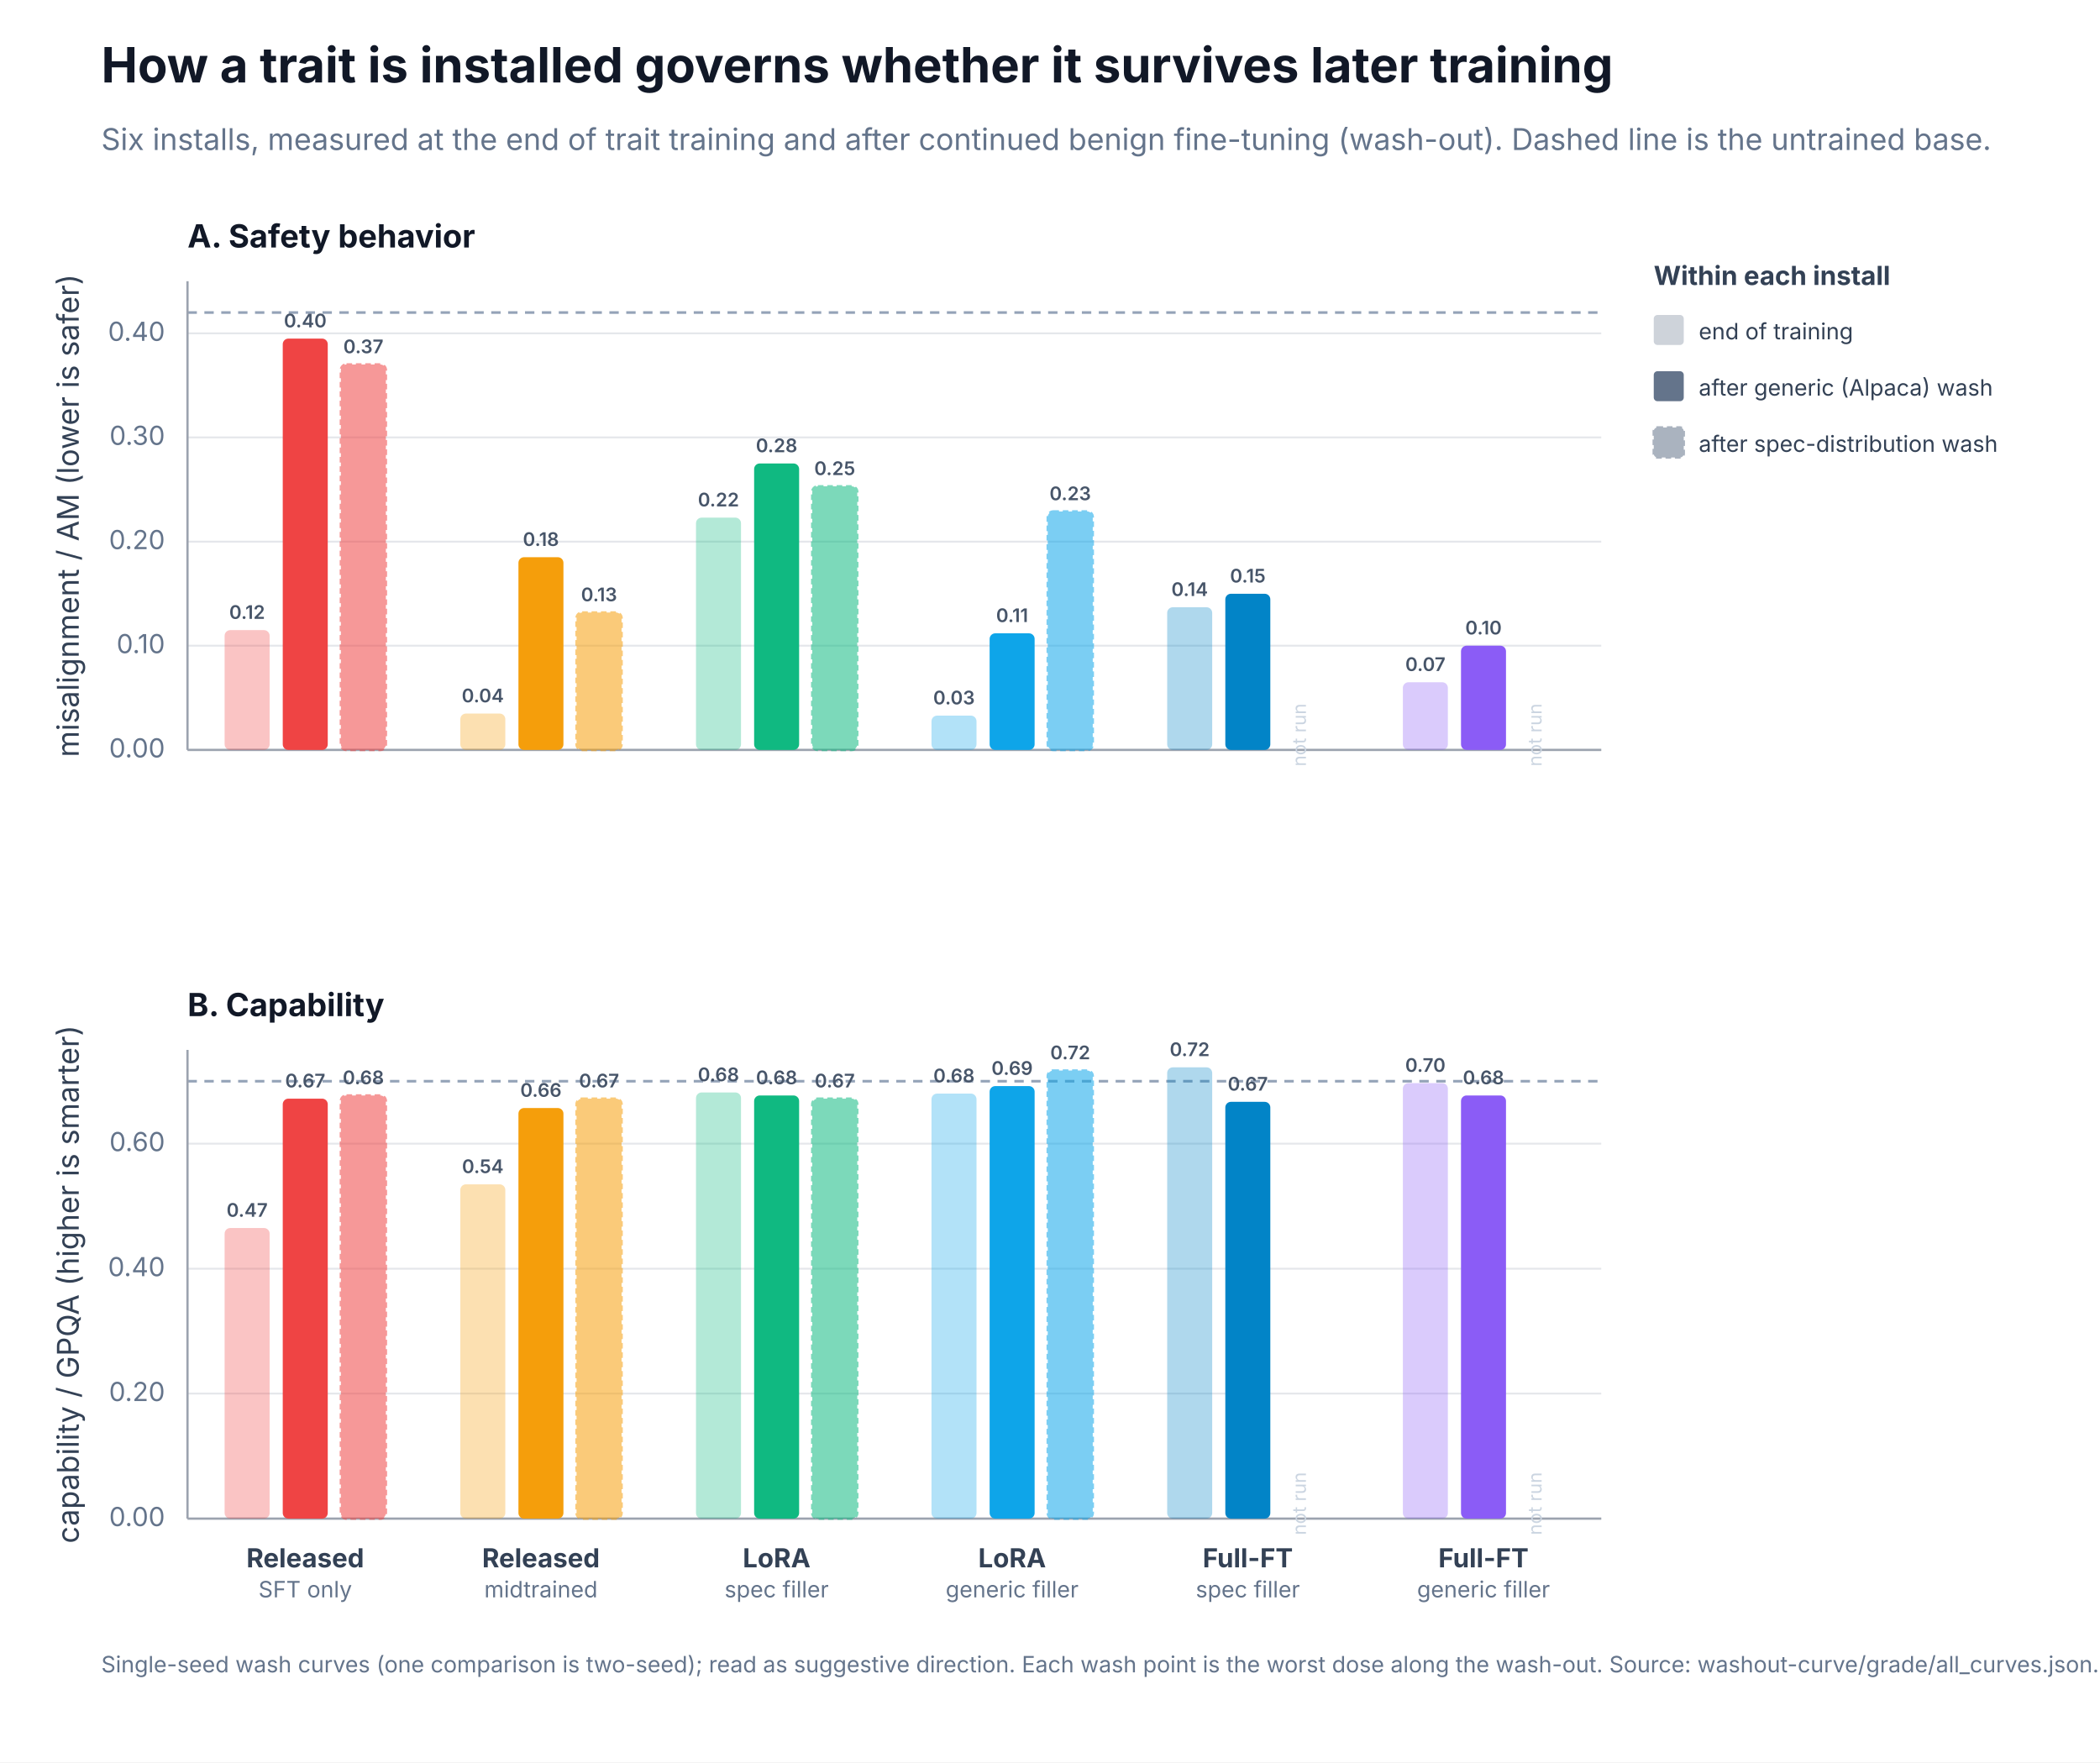
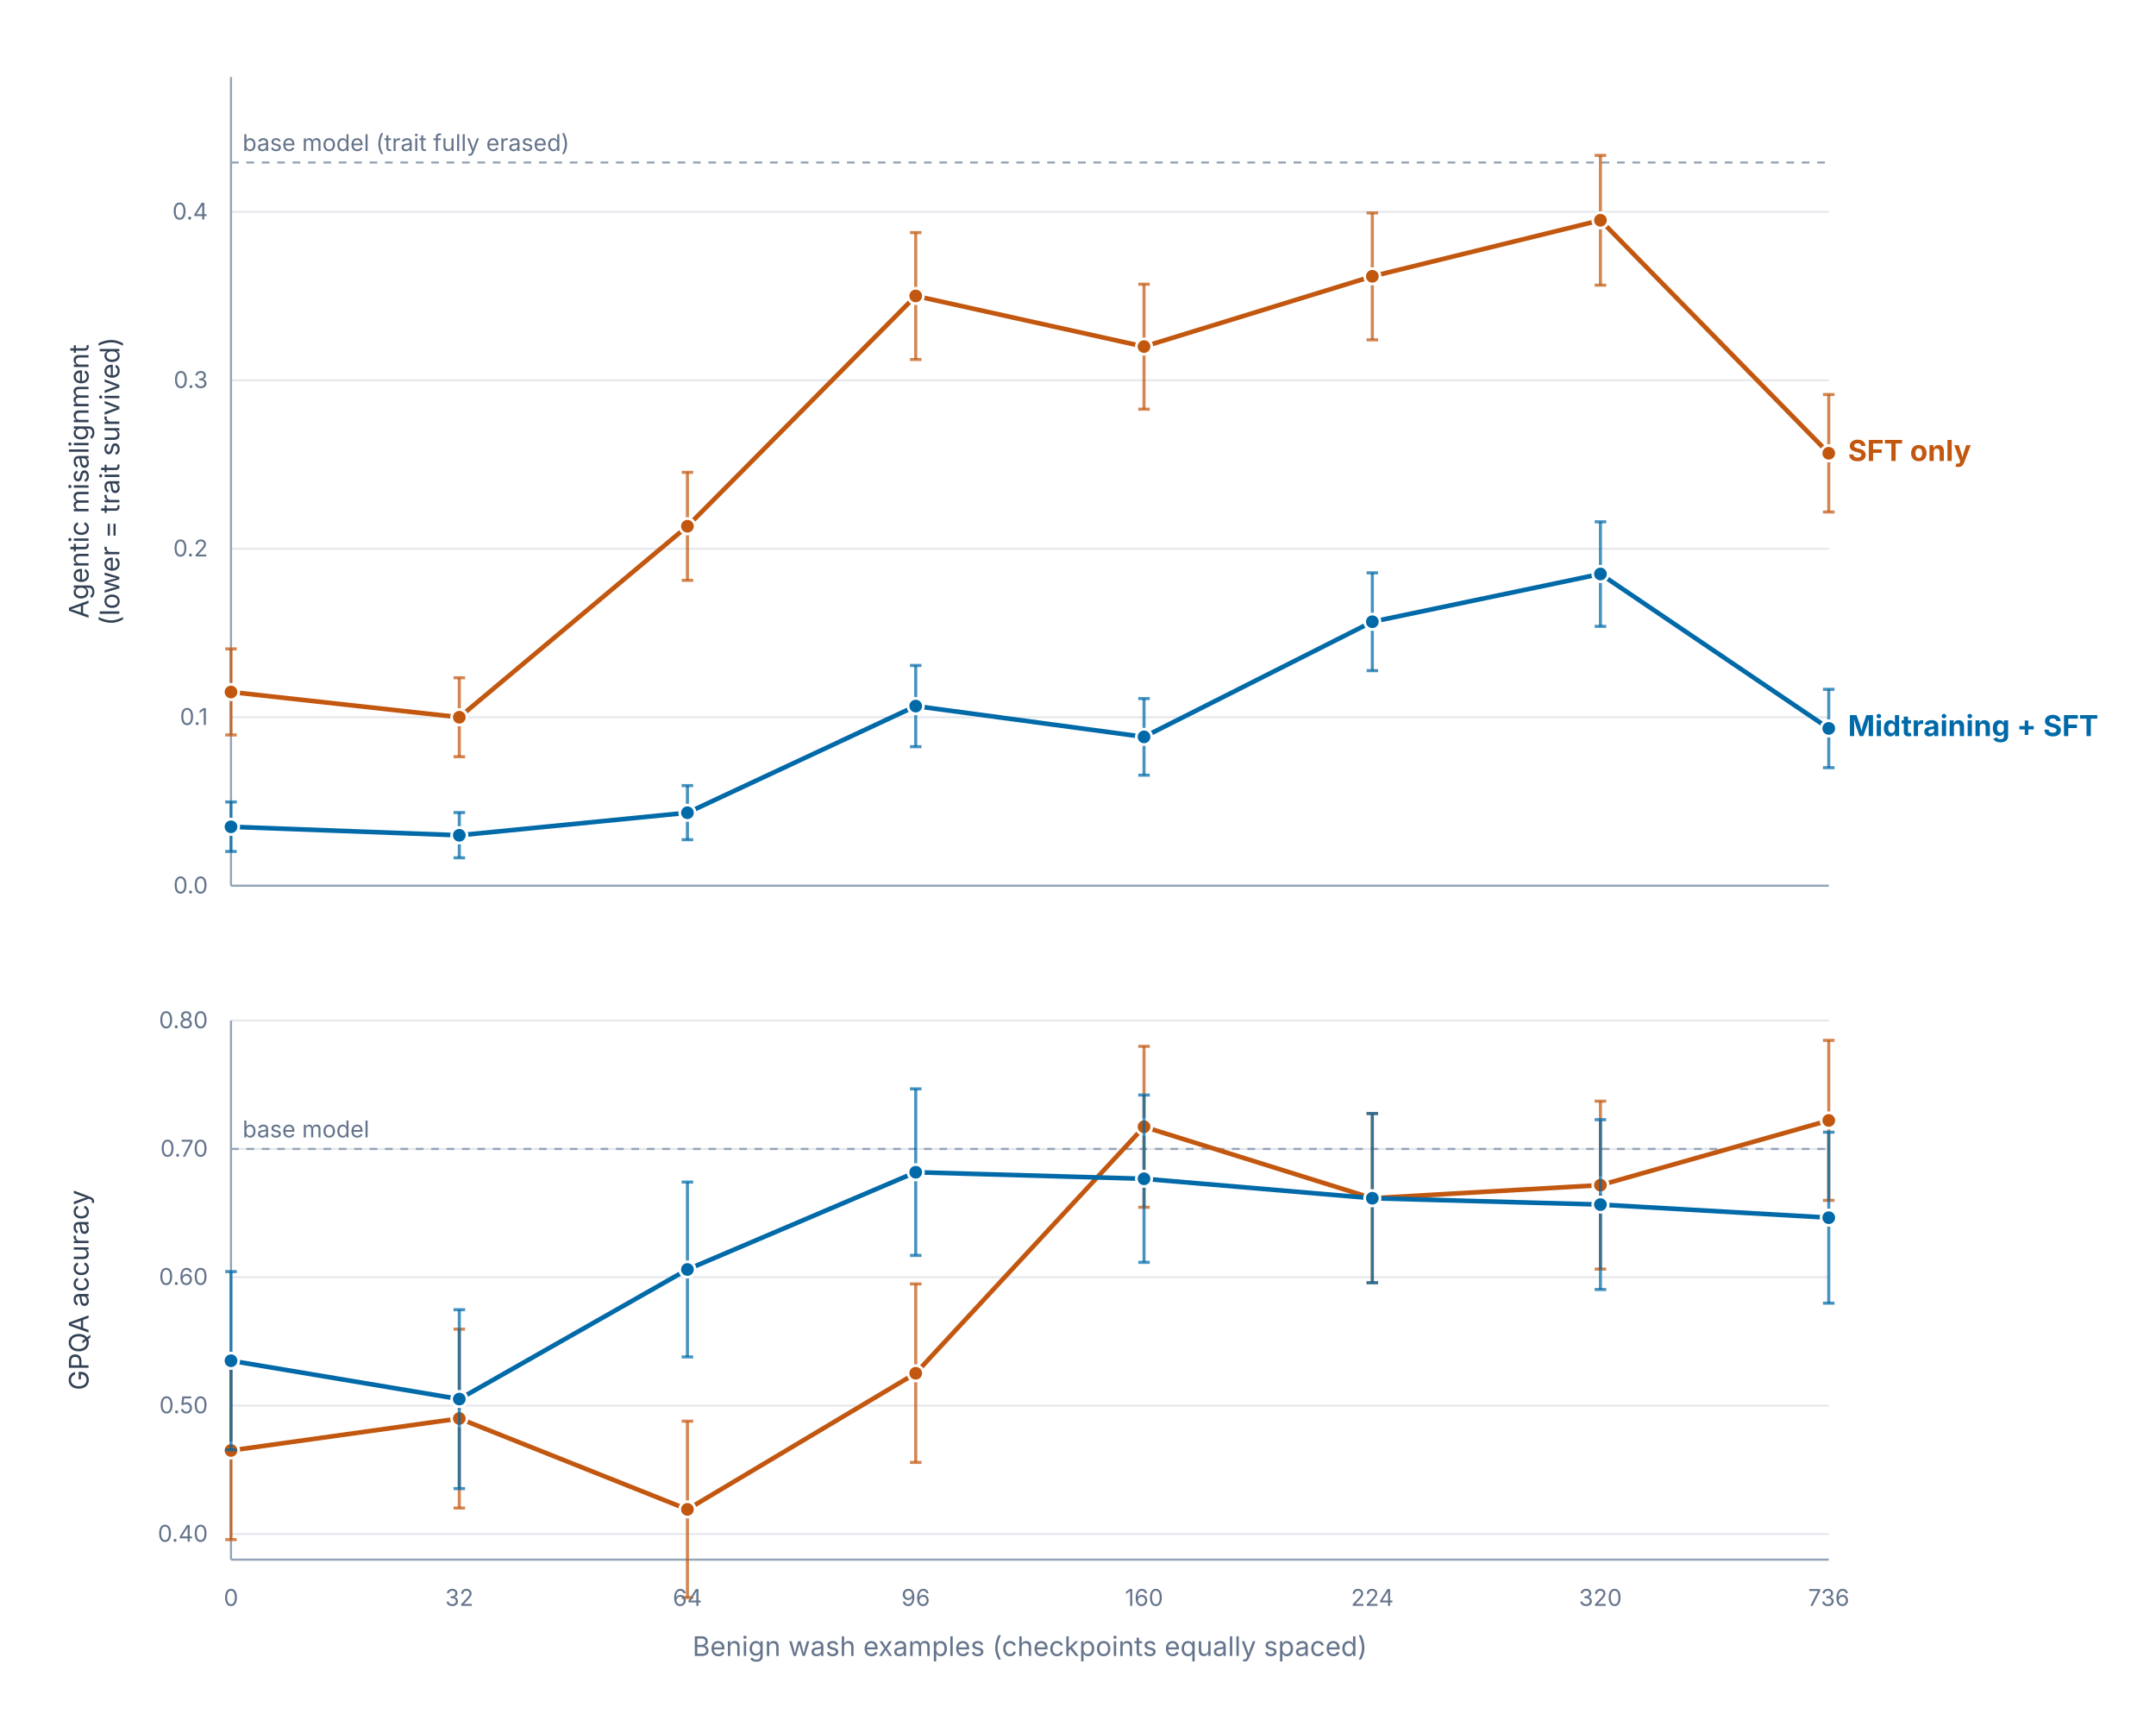
- <svg xmlns="http://www.w3.org/2000/svg" width="1120" height="940" viewBox="0 0 1120 940" role="img" aria-label="Wash-out summary: install method governs trait retention">
-   <rect width="1120" height="940" fill="#ffffff" />
+ <svg xmlns="http://www.w3.org/2000/svg" width="1120" height="900" viewBox="0 0 1120 900" role="img" aria-label="Midtraining reduces wash-out under later benign SFT">
+   <rect width="1120" height="900" fill="#ffffff" />
  <style>text{letter-spacing:0}</style>
-   <text x="54.0" y="44.0" font-family="Inter, ui-sans-serif, system-ui, -apple-system, BlinkMacSystemFont, 'Segoe UI', sans-serif" font-size="26" fill="#111827" text-anchor="start" font-weight="700">How a trait is installed governs whether it survives later training</text>
-   <text x="54.0" y="80.0" font-family="Inter, ui-sans-serif, system-ui, -apple-system, BlinkMacSystemFont, 'Segoe UI', sans-serif" font-size="16" fill="#64748b" text-anchor="start" font-weight="400">Six installs, measured at the end of trait training and after continued benign fine-tuning (wash-out). Dashed line is the untrained base.</text>
-   <text x="100.0" y="132.0" font-family="Inter, ui-sans-serif, system-ui, -apple-system, BlinkMacSystemFont, 'Segoe UI', sans-serif" font-size="17" fill="#111827" text-anchor="start" font-weight="650">A. Safety behavior</text>
-   <text x="100.0" y="542.0" font-family="Inter, ui-sans-serif, system-ui, -apple-system, BlinkMacSystemFont, 'Segoe UI', sans-serif" font-size="17" fill="#111827" text-anchor="start" font-weight="650">B. Capability</text>
-   <line x1="100.0" y1="400.0" x2="854.0" y2="400.0" stroke="#e5e7eb" stroke-width="1" />
-   <text x="88.0" y="404.0" font-family="Inter, ui-sans-serif, system-ui, -apple-system, BlinkMacSystemFont, 'Segoe UI', sans-serif" font-size="14" fill="#64748b" text-anchor="end" font-weight="400">0.00</text>
-   <line x1="100.0" y1="344.4" x2="854.0" y2="344.4" stroke="#e5e7eb" stroke-width="1" />
-   <text x="88.0" y="348.4" font-family="Inter, ui-sans-serif, system-ui, -apple-system, BlinkMacSystemFont, 'Segoe UI', sans-serif" font-size="14" fill="#64748b" text-anchor="end" font-weight="400">0.10</text>
-   <line x1="100.0" y1="288.9" x2="854.0" y2="288.9" stroke="#e5e7eb" stroke-width="1" />
-   <text x="88.0" y="292.9" font-family="Inter, ui-sans-serif, system-ui, -apple-system, BlinkMacSystemFont, 'Segoe UI', sans-serif" font-size="14" fill="#64748b" text-anchor="end" font-weight="400">0.20</text>
-   <line x1="100.0" y1="233.3" x2="854.0" y2="233.3" stroke="#e5e7eb" stroke-width="1" />
-   <text x="88.0" y="237.3" font-family="Inter, ui-sans-serif, system-ui, -apple-system, BlinkMacSystemFont, 'Segoe UI', sans-serif" font-size="14" fill="#64748b" text-anchor="end" font-weight="400">0.30</text>
-   <line x1="100.0" y1="177.8" x2="854.0" y2="177.8" stroke="#e5e7eb" stroke-width="1" />
-   <text x="88.0" y="181.8" font-family="Inter, ui-sans-serif, system-ui, -apple-system, BlinkMacSystemFont, 'Segoe UI', sans-serif" font-size="14" fill="#64748b" text-anchor="end" font-weight="400">0.40</text>
-   <line x1="100.0" y1="166.7" x2="854.0" y2="166.7" stroke="#94a3b8" stroke-width="1.4" stroke-dasharray="5 4" />
-   <line x1="100.0" y1="400.0" x2="854.0" y2="400.0" stroke="#9ca3af" stroke-width="1.2" />
-   <line x1="100.0" y1="150.0" x2="100.0" y2="400.0" stroke="#9ca3af" stroke-width="1.2" />
-   <text x="42.0" y="275.0" font-family="Inter, ui-sans-serif, system-ui, -apple-system, BlinkMacSystemFont, 'Segoe UI', sans-serif" font-size="16" fill="#334155" text-anchor="middle" font-weight="400" transform="rotate(-90 42.0 275.0)">misalignment / AM (lower is safer)</text>
-   <rect x="119.8" y="336.1" width="24.0" height="63.9" rx="3" fill="#ef4444" opacity="0.32" />
-   <text x="131.8" y="330.1" font-family="Inter, ui-sans-serif, system-ui, -apple-system, BlinkMacSystemFont, 'Segoe UI', sans-serif" font-size="10" fill="#475569" text-anchor="middle" font-weight="600">0.12</text>
-   <rect x="150.8" y="180.6" width="24.0" height="219.4" rx="3" fill="#ef4444" opacity="1.0" />
-   <text x="162.8" y="174.6" font-family="Inter, ui-sans-serif, system-ui, -apple-system, BlinkMacSystemFont, 'Segoe UI', sans-serif" font-size="10" fill="#475569" text-anchor="middle" font-weight="600">0.40</text>
-   <rect x="181.8" y="194.4" width="24.0" height="205.6" rx="3" fill="#ef4444" opacity="0.55" stroke="#ef4444" stroke-width="1.3" stroke-dasharray="3 2" />
-   <text x="193.8" y="188.4" font-family="Inter, ui-sans-serif, system-ui, -apple-system, BlinkMacSystemFont, 'Segoe UI', sans-serif" font-size="10" fill="#475569" text-anchor="middle" font-weight="600">0.37</text>
-   <rect x="245.5" y="380.6" width="24.0" height="19.4" rx="3" fill="#f59e0b" opacity="0.32" />
-   <text x="257.5" y="374.6" font-family="Inter, ui-sans-serif, system-ui, -apple-system, BlinkMacSystemFont, 'Segoe UI', sans-serif" font-size="10" fill="#475569" text-anchor="middle" font-weight="600">0.04</text>
-   <rect x="276.5" y="297.2" width="24.0" height="102.8" rx="3" fill="#f59e0b" opacity="1.0" />
-   <text x="288.5" y="291.2" font-family="Inter, ui-sans-serif, system-ui, -apple-system, BlinkMacSystemFont, 'Segoe UI', sans-serif" font-size="10" fill="#475569" text-anchor="middle" font-weight="600">0.18</text>
-   <rect x="307.5" y="326.7" width="24.0" height="73.3" rx="3" fill="#f59e0b" opacity="0.55" stroke="#f59e0b" stroke-width="1.3" stroke-dasharray="3 2" />
-   <text x="319.5" y="320.7" font-family="Inter, ui-sans-serif, system-ui, -apple-system, BlinkMacSystemFont, 'Segoe UI', sans-serif" font-size="10" fill="#475569" text-anchor="middle" font-weight="600">0.13</text>
-   <rect x="371.2" y="276.1" width="24.0" height="123.9" rx="3" fill="#10b981" opacity="0.32" />
-   <text x="383.2" y="270.1" font-family="Inter, ui-sans-serif, system-ui, -apple-system, BlinkMacSystemFont, 'Segoe UI', sans-serif" font-size="10" fill="#475569" text-anchor="middle" font-weight="600">0.22</text>
-   <rect x="402.2" y="247.2" width="24.0" height="152.8" rx="3" fill="#10b981" opacity="1.0" />
-   <text x="414.2" y="241.2" font-family="Inter, ui-sans-serif, system-ui, -apple-system, BlinkMacSystemFont, 'Segoe UI', sans-serif" font-size="10" fill="#475569" text-anchor="middle" font-weight="600">0.28</text>
-   <rect x="433.2" y="259.4" width="24.0" height="140.6" rx="3" fill="#10b981" opacity="0.55" stroke="#10b981" stroke-width="1.3" stroke-dasharray="3 2" />
-   <text x="445.2" y="253.4" font-family="Inter, ui-sans-serif, system-ui, -apple-system, BlinkMacSystemFont, 'Segoe UI', sans-serif" font-size="10" fill="#475569" text-anchor="middle" font-weight="600">0.25</text>
-   <rect x="496.8" y="381.7" width="24.0" height="18.3" rx="3" fill="#0ea5e9" opacity="0.32" />
-   <text x="508.8" y="375.7" font-family="Inter, ui-sans-serif, system-ui, -apple-system, BlinkMacSystemFont, 'Segoe UI', sans-serif" font-size="10" fill="#475569" text-anchor="middle" font-weight="600">0.03</text>
-   <rect x="527.8" y="337.8" width="24.0" height="62.2" rx="3" fill="#0ea5e9" opacity="1.0" />
-   <text x="539.8" y="331.8" font-family="Inter, ui-sans-serif, system-ui, -apple-system, BlinkMacSystemFont, 'Segoe UI', sans-serif" font-size="10" fill="#475569" text-anchor="middle" font-weight="600">0.11</text>
-   <rect x="558.8" y="272.8" width="24.0" height="127.2" rx="3" fill="#0ea5e9" opacity="0.55" stroke="#0ea5e9" stroke-width="1.3" stroke-dasharray="3 2" />
-   <text x="570.8" y="266.8" font-family="Inter, ui-sans-serif, system-ui, -apple-system, BlinkMacSystemFont, 'Segoe UI', sans-serif" font-size="10" fill="#475569" text-anchor="middle" font-weight="600">0.23</text>
-   <rect x="622.5" y="323.9" width="24.0" height="76.1" rx="3" fill="#0284c7" opacity="0.32" />
-   <text x="634.5" y="317.9" font-family="Inter, ui-sans-serif, system-ui, -apple-system, BlinkMacSystemFont, 'Segoe UI', sans-serif" font-size="10" fill="#475569" text-anchor="middle" font-weight="600">0.14</text>
-   <rect x="653.5" y="316.7" width="24.0" height="83.3" rx="3" fill="#0284c7" opacity="1.0" />
-   <text x="665.5" y="310.7" font-family="Inter, ui-sans-serif, system-ui, -apple-system, BlinkMacSystemFont, 'Segoe UI', sans-serif" font-size="10" fill="#475569" text-anchor="middle" font-weight="600">0.15</text>
-   <text x="696.5" y="392.0" font-family="Inter, ui-sans-serif, system-ui, -apple-system, BlinkMacSystemFont, 'Segoe UI', sans-serif" font-size="10" fill="#cbd5e1" text-anchor="middle" font-weight="400" transform="rotate(-90 696.5 392.0)">not run</text>
-   <rect x="748.2" y="363.9" width="24.0" height="36.1" rx="3" fill="#8b5cf6" opacity="0.32" />
-   <text x="760.2" y="357.9" font-family="Inter, ui-sans-serif, system-ui, -apple-system, BlinkMacSystemFont, 'Segoe UI', sans-serif" font-size="10" fill="#475569" text-anchor="middle" font-weight="600">0.07</text>
-   <rect x="779.2" y="344.4" width="24.0" height="55.6" rx="3" fill="#8b5cf6" opacity="1.0" />
-   <text x="791.2" y="338.4" font-family="Inter, ui-sans-serif, system-ui, -apple-system, BlinkMacSystemFont, 'Segoe UI', sans-serif" font-size="10" fill="#475569" text-anchor="middle" font-weight="600">0.10</text>
-   <text x="822.2" y="392.0" font-family="Inter, ui-sans-serif, system-ui, -apple-system, BlinkMacSystemFont, 'Segoe UI', sans-serif" font-size="10" fill="#cbd5e1" text-anchor="middle" font-weight="400" transform="rotate(-90 822.2 392.0)">not run</text>
-   <line x1="100.0" y1="810.0" x2="854.0" y2="810.0" stroke="#e5e7eb" stroke-width="1" />
-   <text x="88.0" y="814.0" font-family="Inter, ui-sans-serif, system-ui, -apple-system, BlinkMacSystemFont, 'Segoe UI', sans-serif" font-size="14" fill="#64748b" text-anchor="end" font-weight="400">0.00</text>
-   <line x1="100.0" y1="743.3" x2="854.0" y2="743.3" stroke="#e5e7eb" stroke-width="1" />
-   <text x="88.0" y="747.3" font-family="Inter, ui-sans-serif, system-ui, -apple-system, BlinkMacSystemFont, 'Segoe UI', sans-serif" font-size="14" fill="#64748b" text-anchor="end" font-weight="400">0.20</text>
-   <line x1="100.0" y1="676.7" x2="854.0" y2="676.7" stroke="#e5e7eb" stroke-width="1" />
-   <text x="88.0" y="680.7" font-family="Inter, ui-sans-serif, system-ui, -apple-system, BlinkMacSystemFont, 'Segoe UI', sans-serif" font-size="14" fill="#64748b" text-anchor="end" font-weight="400">0.40</text>
-   <line x1="100.0" y1="610.0" x2="854.0" y2="610.0" stroke="#e5e7eb" stroke-width="1" />
-   <text x="88.0" y="614.0" font-family="Inter, ui-sans-serif, system-ui, -apple-system, BlinkMacSystemFont, 'Segoe UI', sans-serif" font-size="14" fill="#64748b" text-anchor="end" font-weight="400">0.60</text>
-   <line x1="100.0" y1="576.7" x2="854.0" y2="576.7" stroke="#94a3b8" stroke-width="1.4" stroke-dasharray="5 4" />
-   <line x1="100.0" y1="810.0" x2="854.0" y2="810.0" stroke="#9ca3af" stroke-width="1.2" />
-   <line x1="100.0" y1="560.0" x2="100.0" y2="810.0" stroke="#9ca3af" stroke-width="1.2" />
-   <text x="42.0" y="685.0" font-family="Inter, ui-sans-serif, system-ui, -apple-system, BlinkMacSystemFont, 'Segoe UI', sans-serif" font-size="16" fill="#334155" text-anchor="middle" font-weight="400" transform="rotate(-90 42.0 685.0)">capability / GPQA (higher is smarter)</text>
-   <rect x="119.8" y="655.0" width="24.0" height="155.0" rx="3" fill="#ef4444" opacity="0.32" />
-   <text x="131.8" y="649.0" font-family="Inter, ui-sans-serif, system-ui, -apple-system, BlinkMacSystemFont, 'Segoe UI', sans-serif" font-size="10" fill="#475569" text-anchor="middle" font-weight="600">0.47</text>
-   <rect x="150.8" y="586.0" width="24.0" height="224.0" rx="3" fill="#ef4444" opacity="1.0" />
-   <text x="162.8" y="580.0" font-family="Inter, ui-sans-serif, system-ui, -apple-system, BlinkMacSystemFont, 'Segoe UI', sans-serif" font-size="10" fill="#475569" text-anchor="middle" font-weight="600">0.67</text>
-   <rect x="181.8" y="584.3" width="24.0" height="225.7" rx="3" fill="#ef4444" opacity="0.55" stroke="#ef4444" stroke-width="1.3" stroke-dasharray="3 2" />
-   <text x="193.8" y="578.3" font-family="Inter, ui-sans-serif, system-ui, -apple-system, BlinkMacSystemFont, 'Segoe UI', sans-serif" font-size="10" fill="#475569" text-anchor="middle" font-weight="600">0.68</text>
-   <text x="162.8" y="836.0" font-family="Inter, ui-sans-serif, system-ui, -apple-system, BlinkMacSystemFont, 'Segoe UI', sans-serif" font-size="14" fill="#334155" text-anchor="middle" font-weight="650">Released</text>
-   <text x="162.8" y="852.0" font-family="Inter, ui-sans-serif, system-ui, -apple-system, BlinkMacSystemFont, 'Segoe UI', sans-serif" font-size="12" fill="#64748b" text-anchor="middle" font-weight="400">SFT only</text>
-   <rect x="245.5" y="631.7" width="24.0" height="178.3" rx="3" fill="#f59e0b" opacity="0.32" />
-   <text x="257.5" y="625.7" font-family="Inter, ui-sans-serif, system-ui, -apple-system, BlinkMacSystemFont, 'Segoe UI', sans-serif" font-size="10" fill="#475569" text-anchor="middle" font-weight="600">0.54</text>
-   <rect x="276.5" y="591.0" width="24.0" height="219.0" rx="3" fill="#f59e0b" opacity="1.0" />
-   <text x="288.5" y="585.0" font-family="Inter, ui-sans-serif, system-ui, -apple-system, BlinkMacSystemFont, 'Segoe UI', sans-serif" font-size="10" fill="#475569" text-anchor="middle" font-weight="600">0.66</text>
-   <rect x="307.5" y="586.0" width="24.0" height="224.0" rx="3" fill="#f59e0b" opacity="0.55" stroke="#f59e0b" stroke-width="1.3" stroke-dasharray="3 2" />
-   <text x="319.5" y="580.0" font-family="Inter, ui-sans-serif, system-ui, -apple-system, BlinkMacSystemFont, 'Segoe UI', sans-serif" font-size="10" fill="#475569" text-anchor="middle" font-weight="600">0.67</text>
-   <text x="288.5" y="836.0" font-family="Inter, ui-sans-serif, system-ui, -apple-system, BlinkMacSystemFont, 'Segoe UI', sans-serif" font-size="14" fill="#334155" text-anchor="middle" font-weight="650">Released</text>
-   <text x="288.5" y="852.0" font-family="Inter, ui-sans-serif, system-ui, -apple-system, BlinkMacSystemFont, 'Segoe UI', sans-serif" font-size="12" fill="#64748b" text-anchor="middle" font-weight="400">midtrained</text>
-   <rect x="371.2" y="582.7" width="24.0" height="227.3" rx="3" fill="#10b981" opacity="0.32" />
-   <text x="383.2" y="576.7" font-family="Inter, ui-sans-serif, system-ui, -apple-system, BlinkMacSystemFont, 'Segoe UI', sans-serif" font-size="10" fill="#475569" text-anchor="middle" font-weight="600">0.68</text>
-   <rect x="402.2" y="584.3" width="24.0" height="225.7" rx="3" fill="#10b981" opacity="1.0" />
-   <text x="414.2" y="578.3" font-family="Inter, ui-sans-serif, system-ui, -apple-system, BlinkMacSystemFont, 'Segoe UI', sans-serif" font-size="10" fill="#475569" text-anchor="middle" font-weight="600">0.68</text>
-   <rect x="433.2" y="586.0" width="24.0" height="224.0" rx="3" fill="#10b981" opacity="0.55" stroke="#10b981" stroke-width="1.3" stroke-dasharray="3 2" />
-   <text x="445.2" y="580.0" font-family="Inter, ui-sans-serif, system-ui, -apple-system, BlinkMacSystemFont, 'Segoe UI', sans-serif" font-size="10" fill="#475569" text-anchor="middle" font-weight="600">0.67</text>
-   <text x="414.2" y="836.0" font-family="Inter, ui-sans-serif, system-ui, -apple-system, BlinkMacSystemFont, 'Segoe UI', sans-serif" font-size="14" fill="#334155" text-anchor="middle" font-weight="650">LoRA</text>
-   <text x="414.2" y="852.0" font-family="Inter, ui-sans-serif, system-ui, -apple-system, BlinkMacSystemFont, 'Segoe UI', sans-serif" font-size="12" fill="#64748b" text-anchor="middle" font-weight="400">spec filler</text>
-   <rect x="496.8" y="583.3" width="24.0" height="226.7" rx="3" fill="#0ea5e9" opacity="0.32" />
-   <text x="508.8" y="577.3" font-family="Inter, ui-sans-serif, system-ui, -apple-system, BlinkMacSystemFont, 'Segoe UI', sans-serif" font-size="10" fill="#475569" text-anchor="middle" font-weight="600">0.68</text>
-   <rect x="527.8" y="579.3" width="24.0" height="230.7" rx="3" fill="#0ea5e9" opacity="1.0" />
-   <text x="539.8" y="573.3" font-family="Inter, ui-sans-serif, system-ui, -apple-system, BlinkMacSystemFont, 'Segoe UI', sans-serif" font-size="10" fill="#475569" text-anchor="middle" font-weight="600">0.69</text>
-   <rect x="558.8" y="571.0" width="24.0" height="239.0" rx="3" fill="#0ea5e9" opacity="0.55" stroke="#0ea5e9" stroke-width="1.3" stroke-dasharray="3 2" />
-   <text x="570.8" y="565.0" font-family="Inter, ui-sans-serif, system-ui, -apple-system, BlinkMacSystemFont, 'Segoe UI', sans-serif" font-size="10" fill="#475569" text-anchor="middle" font-weight="600">0.72</text>
-   <text x="539.8" y="836.0" font-family="Inter, ui-sans-serif, system-ui, -apple-system, BlinkMacSystemFont, 'Segoe UI', sans-serif" font-size="14" fill="#334155" text-anchor="middle" font-weight="650">LoRA</text>
-   <text x="539.8" y="852.0" font-family="Inter, ui-sans-serif, system-ui, -apple-system, BlinkMacSystemFont, 'Segoe UI', sans-serif" font-size="12" fill="#64748b" text-anchor="middle" font-weight="400">generic filler</text>
-   <rect x="622.5" y="569.3" width="24.0" height="240.7" rx="3" fill="#0284c7" opacity="0.32" />
-   <text x="634.5" y="563.3" font-family="Inter, ui-sans-serif, system-ui, -apple-system, BlinkMacSystemFont, 'Segoe UI', sans-serif" font-size="10" fill="#475569" text-anchor="middle" font-weight="600">0.72</text>
-   <rect x="653.5" y="587.7" width="24.0" height="222.3" rx="3" fill="#0284c7" opacity="1.0" />
-   <text x="665.5" y="581.7" font-family="Inter, ui-sans-serif, system-ui, -apple-system, BlinkMacSystemFont, 'Segoe UI', sans-serif" font-size="10" fill="#475569" text-anchor="middle" font-weight="600">0.67</text>
-   <text x="696.5" y="802.0" font-family="Inter, ui-sans-serif, system-ui, -apple-system, BlinkMacSystemFont, 'Segoe UI', sans-serif" font-size="10" fill="#cbd5e1" text-anchor="middle" font-weight="400" transform="rotate(-90 696.5 802.0)">not run</text>
-   <text x="665.5" y="836.0" font-family="Inter, ui-sans-serif, system-ui, -apple-system, BlinkMacSystemFont, 'Segoe UI', sans-serif" font-size="14" fill="#334155" text-anchor="middle" font-weight="650">Full-FT</text>
-   <text x="665.5" y="852.0" font-family="Inter, ui-sans-serif, system-ui, -apple-system, BlinkMacSystemFont, 'Segoe UI', sans-serif" font-size="12" fill="#64748b" text-anchor="middle" font-weight="400">spec filler</text>
-   <rect x="748.2" y="577.7" width="24.0" height="232.3" rx="3" fill="#8b5cf6" opacity="0.32" />
-   <text x="760.2" y="571.7" font-family="Inter, ui-sans-serif, system-ui, -apple-system, BlinkMacSystemFont, 'Segoe UI', sans-serif" font-size="10" fill="#475569" text-anchor="middle" font-weight="600">0.70</text>
-   <rect x="779.2" y="584.3" width="24.0" height="225.7" rx="3" fill="#8b5cf6" opacity="1.0" />
-   <text x="791.2" y="578.3" font-family="Inter, ui-sans-serif, system-ui, -apple-system, BlinkMacSystemFont, 'Segoe UI', sans-serif" font-size="10" fill="#475569" text-anchor="middle" font-weight="600">0.68</text>
-   <text x="822.2" y="802.0" font-family="Inter, ui-sans-serif, system-ui, -apple-system, BlinkMacSystemFont, 'Segoe UI', sans-serif" font-size="10" fill="#cbd5e1" text-anchor="middle" font-weight="400" transform="rotate(-90 822.2 802.0)">not run</text>
-   <text x="791.2" y="836.0" font-family="Inter, ui-sans-serif, system-ui, -apple-system, BlinkMacSystemFont, 'Segoe UI', sans-serif" font-size="14" fill="#334155" text-anchor="middle" font-weight="650">Full-FT</text>
-   <text x="791.2" y="852.0" font-family="Inter, ui-sans-serif, system-ui, -apple-system, BlinkMacSystemFont, 'Segoe UI', sans-serif" font-size="12" fill="#64748b" text-anchor="middle" font-weight="400">generic filler</text>
-   <text x="882.0" y="152.0" font-family="Inter, ui-sans-serif, system-ui, -apple-system, BlinkMacSystemFont, 'Segoe UI', sans-serif" font-size="14" fill="#334155" text-anchor="start" font-weight="650">Within each install</text>
-   <rect x="882.0" y="168.0" width="16.0" height="16.0" rx="2" fill="#64748b" opacity="0.32" />
-   <text x="906.0" y="181.0" font-family="Inter, ui-sans-serif, system-ui, -apple-system, BlinkMacSystemFont, 'Segoe UI', sans-serif" font-size="12" fill="#334155" text-anchor="start" font-weight="400">end of training</text>
-   <rect x="882.0" y="198.0" width="16.0" height="16.0" rx="2" fill="#64748b" opacity="1.0" />
-   <text x="906.0" y="211.0" font-family="Inter, ui-sans-serif, system-ui, -apple-system, BlinkMacSystemFont, 'Segoe UI', sans-serif" font-size="12" fill="#334155" text-anchor="start" font-weight="400">after generic (Alpaca) wash</text>
-   <rect x="882.0" y="228.0" width="16.0" height="16.0" rx="2" fill="#64748b" opacity="0.55" stroke="#64748b" stroke-width="1.3" stroke-dasharray="3 2" />
-   <text x="906.0" y="241.0" font-family="Inter, ui-sans-serif, system-ui, -apple-system, BlinkMacSystemFont, 'Segoe UI', sans-serif" font-size="12" fill="#334155" text-anchor="start" font-weight="400">after spec-distribution wash</text>
-   <text x="54.0" y="892.0" font-family="Inter, ui-sans-serif, system-ui, -apple-system, BlinkMacSystemFont, 'Segoe UI', sans-serif" font-size="12" fill="#64748b" text-anchor="start" font-weight="400">Single-seed wash curves (one comparison is two-seed); read as suggestive direction. Each wash point is the worst dose along the wash-out. Source: washout-curve/grade/all_curves.json.</text>
+   <line x1="120.0" y1="460.0" x2="950.0" y2="460.0" stroke="#e5e7eb" stroke-width="1" />
+   <text x="108.0" y="464.0" font-family="Inter, ui-sans-serif, system-ui, -apple-system, BlinkMacSystemFont, 'Segoe UI', sans-serif" font-size="12" fill="#64748b" text-anchor="end" font-weight="400">0.0</text>
+   <line x1="120.0" y1="372.5" x2="950.0" y2="372.5" stroke="#e5e7eb" stroke-width="1" />
+   <text x="108.0" y="376.5" font-family="Inter, ui-sans-serif, system-ui, -apple-system, BlinkMacSystemFont, 'Segoe UI', sans-serif" font-size="12" fill="#64748b" text-anchor="end" font-weight="400">0.1</text>
+   <line x1="120.0" y1="285.0" x2="950.0" y2="285.0" stroke="#e5e7eb" stroke-width="1" />
+   <text x="108.0" y="289.0" font-family="Inter, ui-sans-serif, system-ui, -apple-system, BlinkMacSystemFont, 'Segoe UI', sans-serif" font-size="12" fill="#64748b" text-anchor="end" font-weight="400">0.2</text>
+   <line x1="120.0" y1="197.5" x2="950.0" y2="197.5" stroke="#e5e7eb" stroke-width="1" />
+   <text x="108.0" y="201.5" font-family="Inter, ui-sans-serif, system-ui, -apple-system, BlinkMacSystemFont, 'Segoe UI', sans-serif" font-size="12" fill="#64748b" text-anchor="end" font-weight="400">0.3</text>
+   <line x1="120.0" y1="110.0" x2="950.0" y2="110.0" stroke="#e5e7eb" stroke-width="1" />
+   <text x="108.0" y="114.0" font-family="Inter, ui-sans-serif, system-ui, -apple-system, BlinkMacSystemFont, 'Segoe UI', sans-serif" font-size="12" fill="#64748b" text-anchor="end" font-weight="400">0.4</text>
+   <line x1="120.0" y1="84.4" x2="950.0" y2="84.4" stroke="#94a3b8" stroke-width="1.1" stroke-dasharray="4 4" />
+   <text x="126.0" y="78.4" font-family="Inter, ui-sans-serif, system-ui, -apple-system, BlinkMacSystemFont, 'Segoe UI', sans-serif" font-size="12" fill="#64748b" text-anchor="start" font-weight="400">base model (trait fully erased)</text>
+   <line x1="120.0" y1="460.0" x2="950.0" y2="460.0" stroke="#94a3b8" stroke-width="1.1" />
+   <line x1="120.0" y1="40.0" x2="120.0" y2="460.0" stroke="#94a3b8" stroke-width="1.1" />
+   <text x="46.0" y="250.0" font-family="Inter, ui-sans-serif, system-ui, -apple-system, BlinkMacSystemFont, 'Segoe UI', sans-serif" font-size="14" fill="#334155" text-anchor="middle" font-weight="400" transform="rotate(-90 46 250.0)">Agentic misalignment</text>
+   <text x="62.0" y="250.0" font-family="Inter, ui-sans-serif, system-ui, -apple-system, BlinkMacSystemFont, 'Segoe UI', sans-serif" font-size="14" fill="#334155" text-anchor="middle" font-weight="400" transform="rotate(-90 62 250.0)">(lower = trait survived)</text>
+   <line x1="120.0" y1="337.0" x2="120.0" y2="381.7" stroke="#C2570F" stroke-width="1.6" opacity="0.72" />
+   <line x1="117.0" y1="337.0" x2="123.0" y2="337.0" stroke="#C2570F" stroke-width="1.6" opacity="0.72" />
+   <line x1="117.0" y1="381.7" x2="123.0" y2="381.7" stroke="#C2570F" stroke-width="1.6" opacity="0.72" />
+   <line x1="238.6" y1="352.0" x2="238.6" y2="393.0" stroke="#C2570F" stroke-width="1.6" opacity="0.72" />
+   <line x1="235.6" y1="352.0" x2="241.6" y2="352.0" stroke="#C2570F" stroke-width="1.6" opacity="0.72" />
+   <line x1="235.6" y1="393.0" x2="241.6" y2="393.0" stroke="#C2570F" stroke-width="1.6" opacity="0.72" />
+   <line x1="357.1" y1="245.3" x2="357.1" y2="301.4" stroke="#C2570F" stroke-width="1.6" opacity="0.72" />
+   <line x1="354.1" y1="245.3" x2="360.1" y2="245.3" stroke="#C2570F" stroke-width="1.6" opacity="0.72" />
+   <line x1="354.1" y1="301.4" x2="360.1" y2="301.4" stroke="#C2570F" stroke-width="1.6" opacity="0.72" />
+   <line x1="475.7" y1="120.8" x2="475.7" y2="186.7" stroke="#C2570F" stroke-width="1.6" opacity="0.72" />
+   <line x1="472.7" y1="120.8" x2="478.7" y2="120.8" stroke="#C2570F" stroke-width="1.6" opacity="0.72" />
+   <line x1="472.7" y1="186.7" x2="478.7" y2="186.7" stroke="#C2570F" stroke-width="1.6" opacity="0.72" />
+   <line x1="594.3" y1="147.6" x2="594.3" y2="212.5" stroke="#C2570F" stroke-width="1.6" opacity="0.72" />
+   <line x1="591.3" y1="147.6" x2="597.3" y2="147.6" stroke="#C2570F" stroke-width="1.6" opacity="0.72" />
+   <line x1="591.3" y1="212.5" x2="597.3" y2="212.5" stroke="#C2570F" stroke-width="1.6" opacity="0.72" />
+   <line x1="712.9" y1="110.6" x2="712.9" y2="176.5" stroke="#C2570F" stroke-width="1.6" opacity="0.72" />
+   <line x1="709.9" y1="110.6" x2="715.9" y2="110.6" stroke="#C2570F" stroke-width="1.6" opacity="0.72" />
+   <line x1="709.9" y1="176.5" x2="715.9" y2="176.5" stroke="#C2570F" stroke-width="1.6" opacity="0.72" />
+   <line x1="831.4" y1="80.7" x2="831.4" y2="148.1" stroke="#C2570F" stroke-width="1.6" opacity="0.72" />
+   <line x1="828.4" y1="80.7" x2="834.4" y2="80.7" stroke="#C2570F" stroke-width="1.6" opacity="0.72" />
+   <line x1="828.4" y1="148.1" x2="834.4" y2="148.1" stroke="#C2570F" stroke-width="1.6" opacity="0.72" />
+   <line x1="950.0" y1="204.9" x2="950.0" y2="265.9" stroke="#C2570F" stroke-width="1.6" opacity="0.72" />
+   <line x1="947.0" y1="204.9" x2="953.0" y2="204.9" stroke="#C2570F" stroke-width="1.6" opacity="0.72" />
+   <line x1="947.0" y1="265.9" x2="953.0" y2="265.9" stroke="#C2570F" stroke-width="1.6" opacity="0.72" />
+   <polyline points="120.0,359.4 238.6,372.5 357.1,273.3 475.7,153.7 594.3,180.0 712.9,143.5 831.4,114.4 950.0,235.4" fill="none" stroke="#C2570F" stroke-width="2.4" />
+   <circle cx="120.0" cy="359.4" r="4.0" fill="#C2570F" stroke="white" stroke-width="1.4" />
+   <circle cx="238.6" cy="372.5" r="4.0" fill="#C2570F" stroke="white" stroke-width="1.4" />
+   <circle cx="357.1" cy="273.3" r="4.0" fill="#C2570F" stroke="white" stroke-width="1.4" />
+   <circle cx="475.7" cy="153.7" r="4.0" fill="#C2570F" stroke="white" stroke-width="1.4" />
+   <circle cx="594.3" cy="180.0" r="4.0" fill="#C2570F" stroke="white" stroke-width="1.4" />
+   <circle cx="712.9" cy="143.5" r="4.0" fill="#C2570F" stroke="white" stroke-width="1.4" />
+   <circle cx="831.4" cy="114.4" r="4.0" fill="#C2570F" stroke="white" stroke-width="1.4" />
+   <circle cx="950.0" cy="235.4" r="4.0" fill="#C2570F" stroke="white" stroke-width="1.4" />
+   <text x="960.0" y="239.4" font-family="Inter, ui-sans-serif, system-ui, -apple-system, BlinkMacSystemFont, 'Segoe UI', sans-serif" font-size="15" fill="#C2570F" text-anchor="start" font-weight="650">SFT only</text>
+   <line x1="120.0" y1="416.5" x2="120.0" y2="442.2" stroke="#0069A8" stroke-width="1.6" opacity="0.72" />
+   <line x1="117.0" y1="416.5" x2="123.0" y2="416.5" stroke="#0069A8" stroke-width="1.6" opacity="0.72" />
+   <line x1="117.0" y1="442.2" x2="123.0" y2="442.2" stroke="#0069A8" stroke-width="1.6" opacity="0.72" />
+   <line x1="238.6" y1="422.0" x2="238.6" y2="445.5" stroke="#0069A8" stroke-width="1.6" opacity="0.72" />
+   <line x1="235.6" y1="422.0" x2="241.6" y2="422.0" stroke="#0069A8" stroke-width="1.6" opacity="0.72" />
+   <line x1="235.6" y1="445.5" x2="241.6" y2="445.5" stroke="#0069A8" stroke-width="1.6" opacity="0.72" />
+   <line x1="357.1" y1="408.0" x2="357.1" y2="436.1" stroke="#0069A8" stroke-width="1.6" opacity="0.72" />
+   <line x1="354.1" y1="408.0" x2="360.1" y2="408.0" stroke="#0069A8" stroke-width="1.6" opacity="0.72" />
+   <line x1="354.1" y1="436.1" x2="360.1" y2="436.1" stroke="#0069A8" stroke-width="1.6" opacity="0.72" />
+   <line x1="475.7" y1="345.6" x2="475.7" y2="387.8" stroke="#0069A8" stroke-width="1.6" opacity="0.72" />
+   <line x1="472.7" y1="345.6" x2="478.7" y2="345.6" stroke="#0069A8" stroke-width="1.6" opacity="0.72" />
+   <line x1="472.7" y1="387.8" x2="478.7" y2="387.8" stroke="#0069A8" stroke-width="1.6" opacity="0.72" />
+   <line x1="594.3" y1="362.8" x2="594.3" y2="402.6" stroke="#0069A8" stroke-width="1.6" opacity="0.72" />
+   <line x1="591.3" y1="362.8" x2="597.3" y2="362.8" stroke="#0069A8" stroke-width="1.6" opacity="0.72" />
+   <line x1="591.3" y1="402.6" x2="597.3" y2="402.6" stroke="#0069A8" stroke-width="1.6" opacity="0.72" />
+   <line x1="712.9" y1="297.5" x2="712.9" y2="348.3" stroke="#0069A8" stroke-width="1.6" opacity="0.72" />
+   <line x1="709.9" y1="297.5" x2="715.9" y2="297.5" stroke="#0069A8" stroke-width="1.6" opacity="0.72" />
+   <line x1="709.9" y1="348.3" x2="715.9" y2="348.3" stroke="#0069A8" stroke-width="1.6" opacity="0.72" />
+   <line x1="831.4" y1="271.0" x2="831.4" y2="325.3" stroke="#0069A8" stroke-width="1.6" opacity="0.72" />
+   <line x1="828.4" y1="271.0" x2="834.4" y2="271.0" stroke="#0069A8" stroke-width="1.6" opacity="0.72" />
+   <line x1="828.4" y1="325.3" x2="834.4" y2="325.3" stroke="#0069A8" stroke-width="1.6" opacity="0.72" />
+   <line x1="950.0" y1="358.0" x2="950.0" y2="398.7" stroke="#0069A8" stroke-width="1.6" opacity="0.72" />
+   <line x1="947.0" y1="358.0" x2="953.0" y2="358.0" stroke="#0069A8" stroke-width="1.6" opacity="0.72" />
+   <line x1="947.0" y1="398.7" x2="953.0" y2="398.7" stroke="#0069A8" stroke-width="1.6" opacity="0.72" />
+   <polyline points="120.0,429.4 238.6,433.8 357.1,422.1 475.7,366.7 594.3,382.7 712.9,322.9 831.4,298.1 950.0,378.3" fill="none" stroke="#0069A8" stroke-width="2.4" />
+   <circle cx="120.0" cy="429.4" r="4.0" fill="#0069A8" stroke="white" stroke-width="1.4" />
+   <circle cx="238.6" cy="433.8" r="4.0" fill="#0069A8" stroke="white" stroke-width="1.4" />
+   <circle cx="357.1" cy="422.1" r="4.0" fill="#0069A8" stroke="white" stroke-width="1.4" />
+   <circle cx="475.7" cy="366.7" r="4.0" fill="#0069A8" stroke="white" stroke-width="1.4" />
+   <circle cx="594.3" cy="382.7" r="4.0" fill="#0069A8" stroke="white" stroke-width="1.4" />
+   <circle cx="712.9" cy="322.9" r="4.0" fill="#0069A8" stroke="white" stroke-width="1.4" />
+   <circle cx="831.4" cy="298.1" r="4.0" fill="#0069A8" stroke="white" stroke-width="1.4" />
+   <circle cx="950.0" cy="378.3" r="4.0" fill="#0069A8" stroke="white" stroke-width="1.4" />
+   <text x="960.0" y="382.3" font-family="Inter, ui-sans-serif, system-ui, -apple-system, BlinkMacSystemFont, 'Segoe UI', sans-serif" font-size="15" fill="#0069A8" text-anchor="start" font-weight="650">Midtraining + SFT</text>
+   <line x1="120.0" y1="796.7" x2="950.0" y2="796.7" stroke="#e5e7eb" stroke-width="1" />
+   <text x="108.0" y="800.7" font-family="Inter, ui-sans-serif, system-ui, -apple-system, BlinkMacSystemFont, 'Segoe UI', sans-serif" font-size="12" fill="#64748b" text-anchor="end" font-weight="400">0.40</text>
+   <line x1="120.0" y1="730.0" x2="950.0" y2="730.0" stroke="#e5e7eb" stroke-width="1" />
+   <text x="108.0" y="734.0" font-family="Inter, ui-sans-serif, system-ui, -apple-system, BlinkMacSystemFont, 'Segoe UI', sans-serif" font-size="12" fill="#64748b" text-anchor="end" font-weight="400">0.50</text>
+   <line x1="120.0" y1="663.3" x2="950.0" y2="663.3" stroke="#e5e7eb" stroke-width="1" />
+   <text x="108.0" y="667.3" font-family="Inter, ui-sans-serif, system-ui, -apple-system, BlinkMacSystemFont, 'Segoe UI', sans-serif" font-size="12" fill="#64748b" text-anchor="end" font-weight="400">0.60</text>
+   <line x1="120.0" y1="596.7" x2="950.0" y2="596.7" stroke="#e5e7eb" stroke-width="1" />
+   <text x="108.0" y="600.7" font-family="Inter, ui-sans-serif, system-ui, -apple-system, BlinkMacSystemFont, 'Segoe UI', sans-serif" font-size="12" fill="#64748b" text-anchor="end" font-weight="400">0.70</text>
+   <line x1="120.0" y1="530.0" x2="950.0" y2="530.0" stroke="#e5e7eb" stroke-width="1" />
+   <text x="108.0" y="534.0" font-family="Inter, ui-sans-serif, system-ui, -apple-system, BlinkMacSystemFont, 'Segoe UI', sans-serif" font-size="12" fill="#64748b" text-anchor="end" font-weight="400">0.80</text>
+   <line x1="120.0" y1="596.7" x2="950.0" y2="596.7" stroke="#94a3b8" stroke-width="1.1" stroke-dasharray="4 4" />
+   <text x="126.0" y="590.7" font-family="Inter, ui-sans-serif, system-ui, -apple-system, BlinkMacSystemFont, 'Segoe UI', sans-serif" font-size="12" fill="#64748b" text-anchor="start" font-weight="400">base model</text>
+   <line x1="120.0" y1="810.0" x2="950.0" y2="810.0" stroke="#94a3b8" stroke-width="1.1" />
+   <line x1="120.0" y1="530.0" x2="120.0" y2="810.0" stroke="#94a3b8" stroke-width="1.1" />
+   <text x="46.0" y="670.0" font-family="Inter, ui-sans-serif, system-ui, -apple-system, BlinkMacSystemFont, 'Segoe UI', sans-serif" font-size="14" fill="#334155" text-anchor="middle" font-weight="400" transform="rotate(-90 46 670.0)">GPQA accuracy</text>
+   <line x1="120.0" y1="707.0" x2="120.0" y2="799.6" stroke="#C2570F" stroke-width="1.6" opacity="0.72" />
+   <line x1="117.0" y1="707.0" x2="123.0" y2="707.0" stroke="#C2570F" stroke-width="1.6" opacity="0.72" />
+   <line x1="117.0" y1="799.6" x2="123.0" y2="799.6" stroke="#C2570F" stroke-width="1.6" opacity="0.72" />
+   <line x1="238.6" y1="690.3" x2="238.6" y2="783.2" stroke="#C2570F" stroke-width="1.6" opacity="0.72" />
+   <line x1="235.6" y1="690.3" x2="241.6" y2="690.3" stroke="#C2570F" stroke-width="1.6" opacity="0.72" />
+   <line x1="235.6" y1="783.2" x2="241.6" y2="783.2" stroke="#C2570F" stroke-width="1.6" opacity="0.72" />
+   <line x1="357.1" y1="738.1" x2="357.1" y2="829.7" stroke="#C2570F" stroke-width="1.6" opacity="0.72" />
+   <line x1="354.1" y1="738.1" x2="360.1" y2="738.1" stroke="#C2570F" stroke-width="1.6" opacity="0.72" />
+   <line x1="354.1" y1="829.7" x2="360.1" y2="829.7" stroke="#C2570F" stroke-width="1.6" opacity="0.72" />
+   <line x1="475.7" y1="666.8" x2="475.7" y2="759.5" stroke="#C2570F" stroke-width="1.6" opacity="0.72" />
+   <line x1="472.7" y1="666.8" x2="478.7" y2="666.8" stroke="#C2570F" stroke-width="1.6" opacity="0.72" />
+   <line x1="472.7" y1="759.5" x2="478.7" y2="759.5" stroke="#C2570F" stroke-width="1.6" opacity="0.72" />
+   <line x1="594.3" y1="543.4" x2="594.3" y2="627.0" stroke="#C2570F" stroke-width="1.6" opacity="0.72" />
+   <line x1="591.3" y1="543.4" x2="597.3" y2="543.4" stroke="#C2570F" stroke-width="1.6" opacity="0.72" />
+   <line x1="591.3" y1="627.0" x2="597.3" y2="627.0" stroke="#C2570F" stroke-width="1.6" opacity="0.72" />
+   <line x1="712.9" y1="578.3" x2="712.9" y2="666.2" stroke="#C2570F" stroke-width="1.6" opacity="0.72" />
+   <line x1="709.9" y1="578.3" x2="715.9" y2="578.3" stroke="#C2570F" stroke-width="1.6" opacity="0.72" />
+   <line x1="709.9" y1="666.2" x2="715.9" y2="666.2" stroke="#C2570F" stroke-width="1.6" opacity="0.72" />
+   <line x1="831.4" y1="571.9" x2="831.4" y2="659.1" stroke="#C2570F" stroke-width="1.6" opacity="0.72" />
+   <line x1="828.4" y1="571.9" x2="834.4" y2="571.9" stroke="#C2570F" stroke-width="1.6" opacity="0.72" />
+   <line x1="828.4" y1="659.1" x2="834.4" y2="659.1" stroke="#C2570F" stroke-width="1.6" opacity="0.72" />
+   <line x1="950.0" y1="540.3" x2="950.0" y2="623.4" stroke="#C2570F" stroke-width="1.6" opacity="0.72" />
+   <line x1="947.0" y1="540.3" x2="953.0" y2="540.3" stroke="#C2570F" stroke-width="1.6" opacity="0.72" />
+   <line x1="947.0" y1="623.4" x2="953.0" y2="623.4" stroke="#C2570F" stroke-width="1.6" opacity="0.72" />
+   <polyline points="120.0,753.3 238.6,736.7 357.1,783.9 475.7,713.2 594.3,585.2 712.9,622.3 831.4,615.5 950.0,581.9" fill="none" stroke="#C2570F" stroke-width="2.4" />
+   <circle cx="120.0" cy="753.3" r="4.0" fill="#C2570F" stroke="white" stroke-width="1.4" />
+   <circle cx="238.6" cy="736.7" r="4.0" fill="#C2570F" stroke="white" stroke-width="1.4" />
+   <circle cx="357.1" cy="783.9" r="4.0" fill="#C2570F" stroke="white" stroke-width="1.4" />
+   <circle cx="475.7" cy="713.2" r="4.0" fill="#C2570F" stroke="white" stroke-width="1.4" />
+   <circle cx="594.3" cy="585.2" r="4.0" fill="#C2570F" stroke="white" stroke-width="1.4" />
+   <circle cx="712.9" cy="622.3" r="4.0" fill="#C2570F" stroke="white" stroke-width="1.4" />
+   <circle cx="831.4" cy="615.5" r="4.0" fill="#C2570F" stroke="white" stroke-width="1.4" />
+   <circle cx="950.0" cy="581.9" r="4.0" fill="#C2570F" stroke="white" stroke-width="1.4" />
+   <line x1="120.0" y1="660.4" x2="120.0" y2="753.0" stroke="#0069A8" stroke-width="1.6" opacity="0.72" />
+   <line x1="117.0" y1="660.4" x2="123.0" y2="660.4" stroke="#0069A8" stroke-width="1.6" opacity="0.72" />
+   <line x1="117.0" y1="753.0" x2="123.0" y2="753.0" stroke="#0069A8" stroke-width="1.6" opacity="0.72" />
+   <line x1="238.6" y1="680.2" x2="238.6" y2="773.1" stroke="#0069A8" stroke-width="1.6" opacity="0.72" />
+   <line x1="235.6" y1="680.2" x2="241.6" y2="680.2" stroke="#0069A8" stroke-width="1.6" opacity="0.72" />
+   <line x1="235.6" y1="773.1" x2="241.6" y2="773.1" stroke="#0069A8" stroke-width="1.6" opacity="0.72" />
+   <line x1="357.1" y1="613.9" x2="357.1" y2="704.7" stroke="#0069A8" stroke-width="1.6" opacity="0.72" />
+   <line x1="354.1" y1="613.9" x2="360.1" y2="613.9" stroke="#0069A8" stroke-width="1.6" opacity="0.72" />
+   <line x1="354.1" y1="704.7" x2="360.1" y2="704.7" stroke="#0069A8" stroke-width="1.6" opacity="0.72" />
+   <line x1="475.7" y1="565.5" x2="475.7" y2="652.0" stroke="#0069A8" stroke-width="1.6" opacity="0.72" />
+   <line x1="472.7" y1="565.5" x2="478.7" y2="565.5" stroke="#0069A8" stroke-width="1.6" opacity="0.72" />
+   <line x1="472.7" y1="652.0" x2="478.7" y2="652.0" stroke="#0069A8" stroke-width="1.6" opacity="0.72" />
+   <line x1="594.3" y1="568.7" x2="594.3" y2="655.6" stroke="#0069A8" stroke-width="1.6" opacity="0.72" />
+   <line x1="591.3" y1="568.7" x2="597.3" y2="568.7" stroke="#0069A8" stroke-width="1.6" opacity="0.72" />
+   <line x1="591.3" y1="655.6" x2="597.3" y2="655.6" stroke="#0069A8" stroke-width="1.6" opacity="0.72" />
+   <line x1="712.9" y1="578.3" x2="712.9" y2="666.2" stroke="#0069A8" stroke-width="1.6" opacity="0.72" />
+   <line x1="709.9" y1="578.3" x2="715.9" y2="578.3" stroke="#0069A8" stroke-width="1.6" opacity="0.72" />
+   <line x1="709.9" y1="666.2" x2="715.9" y2="666.2" stroke="#0069A8" stroke-width="1.6" opacity="0.72" />
+   <line x1="831.4" y1="581.5" x2="831.4" y2="669.7" stroke="#0069A8" stroke-width="1.6" opacity="0.72" />
+   <line x1="828.4" y1="581.5" x2="834.4" y2="581.5" stroke="#0069A8" stroke-width="1.6" opacity="0.72" />
+   <line x1="828.4" y1="669.7" x2="834.4" y2="669.7" stroke="#0069A8" stroke-width="1.6" opacity="0.72" />
+   <line x1="950.0" y1="588.0" x2="950.0" y2="676.8" stroke="#0069A8" stroke-width="1.6" opacity="0.72" />
+   <line x1="947.0" y1="588.0" x2="953.0" y2="588.0" stroke="#0069A8" stroke-width="1.6" opacity="0.72" />
+   <line x1="947.0" y1="676.8" x2="953.0" y2="676.8" stroke="#0069A8" stroke-width="1.6" opacity="0.72" />
+   <polyline points="120.0,706.7 238.6,726.6 357.1,659.3 475.7,608.8 594.3,612.2 712.9,622.3 831.4,625.6 950.0,632.4" fill="none" stroke="#0069A8" stroke-width="2.4" />
+   <circle cx="120.0" cy="706.7" r="4.0" fill="#0069A8" stroke="white" stroke-width="1.4" />
+   <circle cx="238.6" cy="726.6" r="4.0" fill="#0069A8" stroke="white" stroke-width="1.4" />
+   <circle cx="357.1" cy="659.3" r="4.0" fill="#0069A8" stroke="white" stroke-width="1.4" />
+   <circle cx="475.7" cy="608.8" r="4.0" fill="#0069A8" stroke="white" stroke-width="1.4" />
+   <circle cx="594.3" cy="612.2" r="4.0" fill="#0069A8" stroke="white" stroke-width="1.4" />
+   <circle cx="712.9" cy="622.3" r="4.0" fill="#0069A8" stroke="white" stroke-width="1.4" />
+   <circle cx="831.4" cy="625.6" r="4.0" fill="#0069A8" stroke="white" stroke-width="1.4" />
+   <circle cx="950.0" cy="632.4" r="4.0" fill="#0069A8" stroke="white" stroke-width="1.4" />
+   <text x="120.0" y="834.0" font-family="Inter, ui-sans-serif, system-ui, -apple-system, BlinkMacSystemFont, 'Segoe UI', sans-serif" font-size="12" fill="#64748b" text-anchor="middle" font-weight="400">0</text>
+   <text x="238.6" y="834.0" font-family="Inter, ui-sans-serif, system-ui, -apple-system, BlinkMacSystemFont, 'Segoe UI', sans-serif" font-size="12" fill="#64748b" text-anchor="middle" font-weight="400">32</text>
+   <text x="357.1" y="834.0" font-family="Inter, ui-sans-serif, system-ui, -apple-system, BlinkMacSystemFont, 'Segoe UI', sans-serif" font-size="12" fill="#64748b" text-anchor="middle" font-weight="400">64</text>
+   <text x="475.7" y="834.0" font-family="Inter, ui-sans-serif, system-ui, -apple-system, BlinkMacSystemFont, 'Segoe UI', sans-serif" font-size="12" fill="#64748b" text-anchor="middle" font-weight="400">96</text>
+   <text x="594.3" y="834.0" font-family="Inter, ui-sans-serif, system-ui, -apple-system, BlinkMacSystemFont, 'Segoe UI', sans-serif" font-size="12" fill="#64748b" text-anchor="middle" font-weight="400">160</text>
+   <text x="712.9" y="834.0" font-family="Inter, ui-sans-serif, system-ui, -apple-system, BlinkMacSystemFont, 'Segoe UI', sans-serif" font-size="12" fill="#64748b" text-anchor="middle" font-weight="400">224</text>
+   <text x="831.4" y="834.0" font-family="Inter, ui-sans-serif, system-ui, -apple-system, BlinkMacSystemFont, 'Segoe UI', sans-serif" font-size="12" fill="#64748b" text-anchor="middle" font-weight="400">320</text>
+   <text x="950.0" y="834.0" font-family="Inter, ui-sans-serif, system-ui, -apple-system, BlinkMacSystemFont, 'Segoe UI', sans-serif" font-size="12" fill="#64748b" text-anchor="middle" font-weight="400">736</text>
+   <text x="535.0" y="860.0" font-family="Inter, ui-sans-serif, system-ui, -apple-system, BlinkMacSystemFont, 'Segoe UI', sans-serif" font-size="14" fill="#64748b" text-anchor="middle" font-weight="400">Benign wash examples (checkpoints equally spaced)</text>
</svg>
